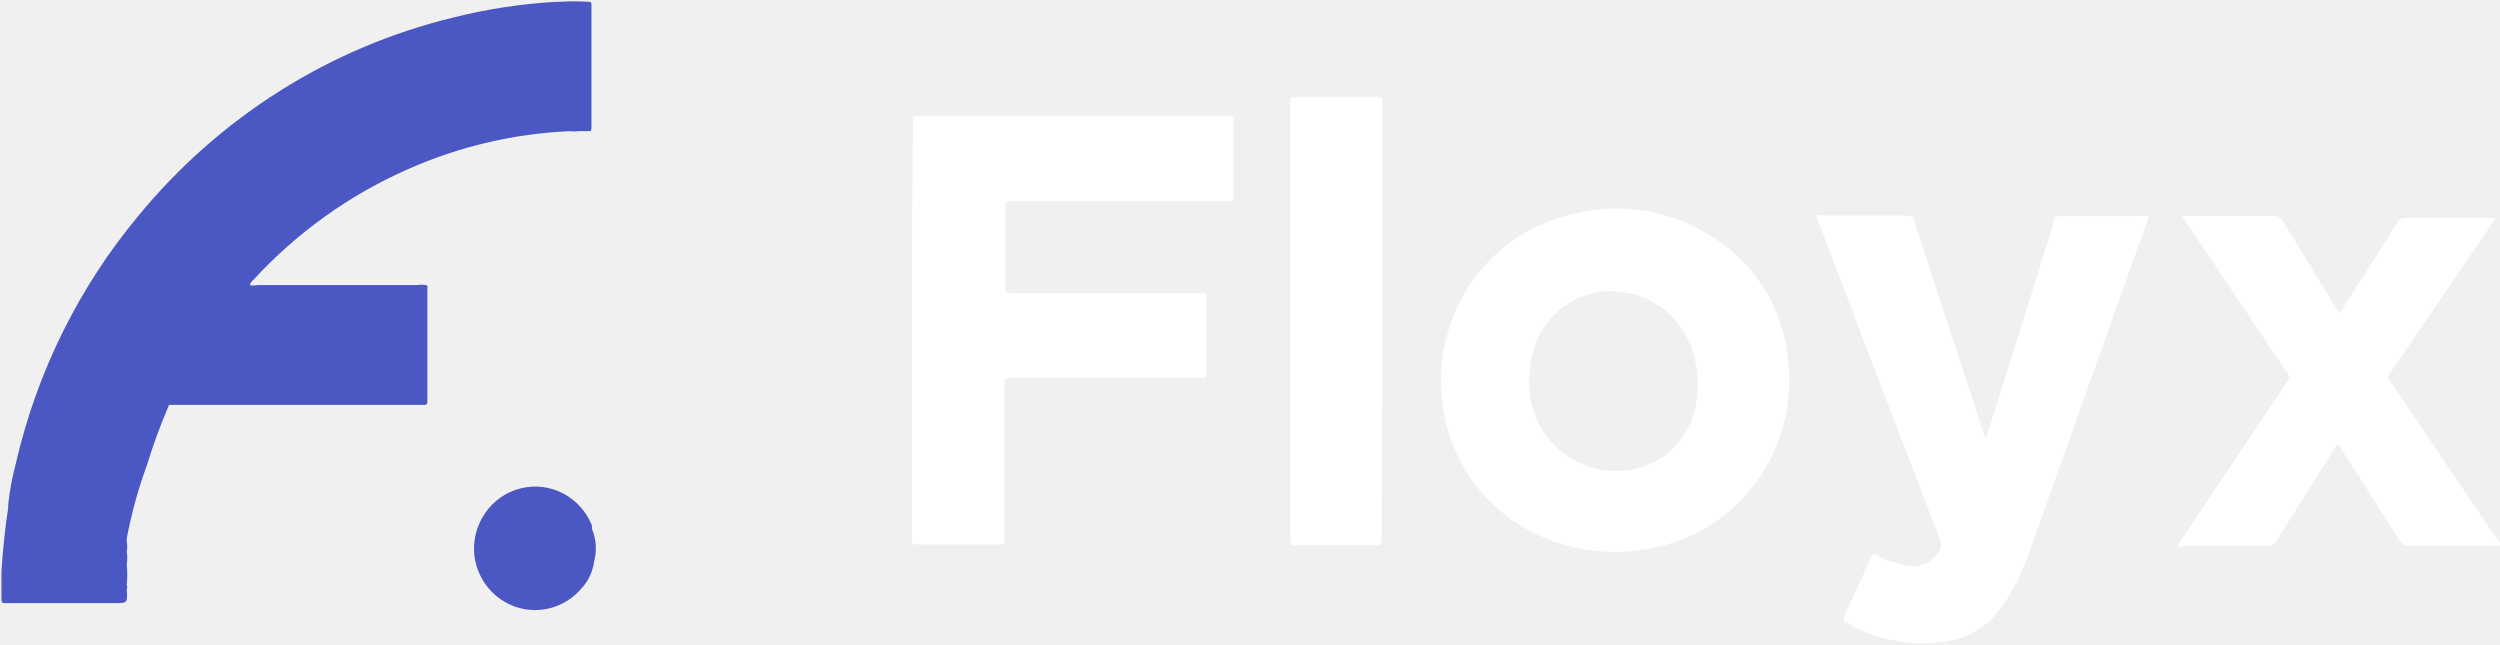
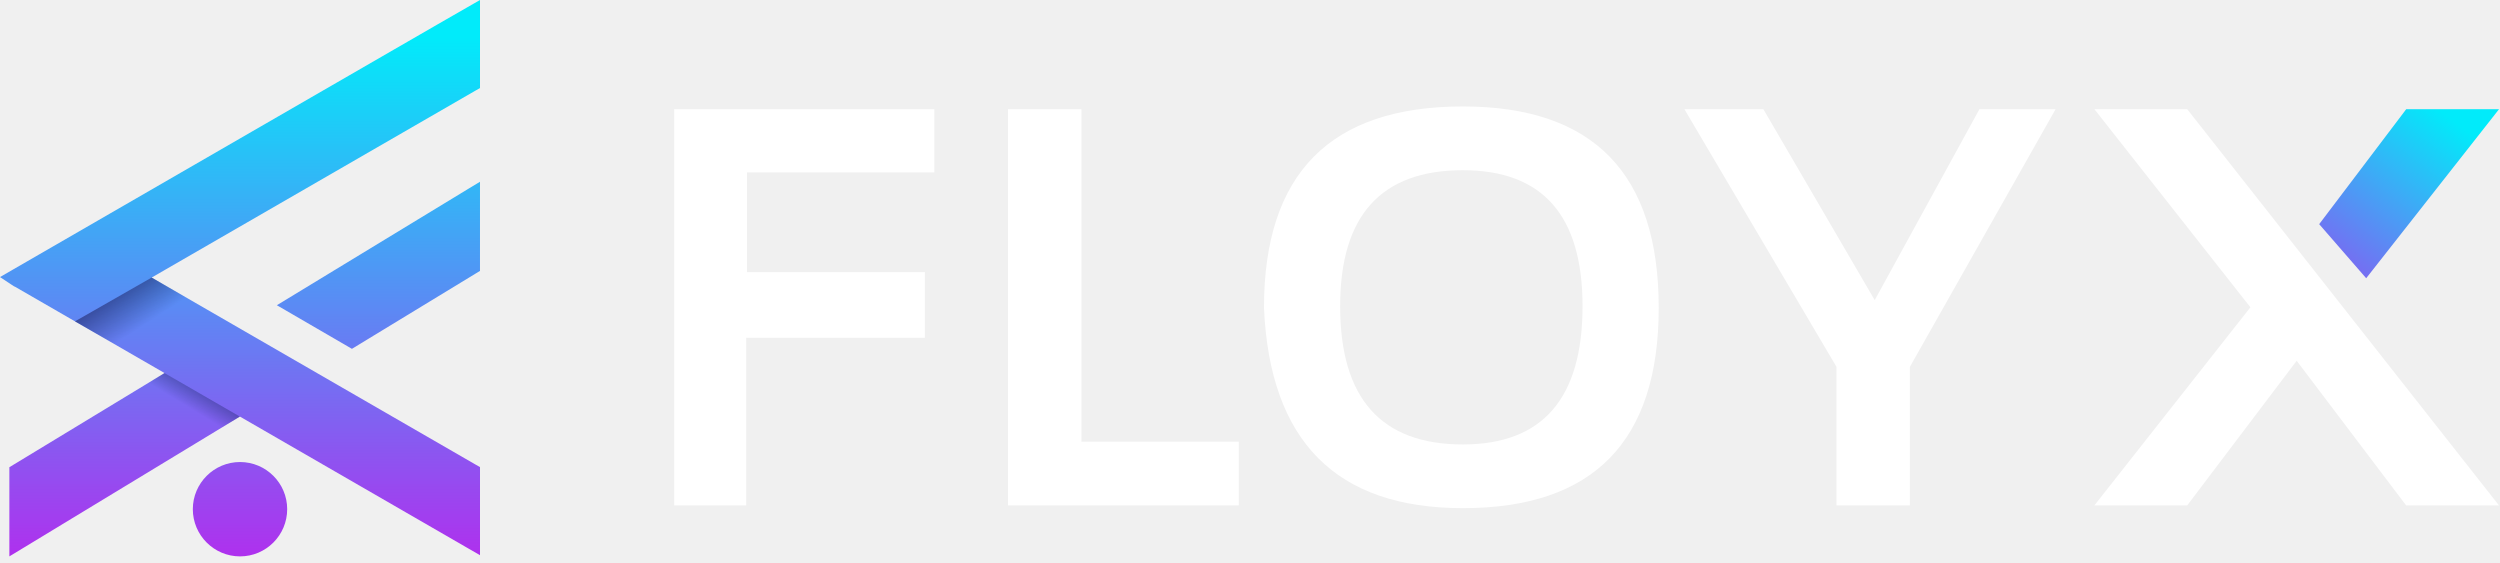
- <svg xmlns="http://www.w3.org/2000/svg" width="190" height="49" viewBox="0 0 190 49" fill="none">
-   <g clip-path="url(#clip0_5_4523)">
-     <path d="M32.344 21.666C32.138 21.627 31.925 21.627 31.718 21.666H19.581C19.382 21.71 19.176 21.71 18.977 21.666C19.035 21.505 19.136 21.364 19.268 21.257C22.573 17.668 26.567 14.81 31.003 12.859C34.912 11.124 39.104 10.144 43.364 9.968C43.549 10.003 43.738 10.003 43.923 9.968H44.705C44.884 9.968 44.951 9.968 44.951 9.695C44.951 9.422 44.951 9.49 44.951 9.377C44.951 6.479 44.951 3.581 44.951 0.683C44.951 0.683 44.951 0.478 44.951 0.364C44.951 0.25 44.951 0.137 44.75 0.137C44.006 0.09 43.259 0.09 42.515 0.137H42.314C39.644 0.282 36.995 0.686 34.401 1.343C25.063 3.617 16.692 8.892 10.528 16.387C6.001 21.82 2.806 28.271 1.207 35.208C0.933 36.23 0.739 37.273 0.625 38.326C0.619 38.409 0.619 38.493 0.625 38.576C0.38 40.17 0.223 41.763 0.111 43.379C0.111 44.084 0.111 44.79 0.111 45.495C0.111 45.745 0.111 45.859 0.447 45.837H8.673C9.701 45.837 9.701 45.837 9.634 44.79C9.657 44.74 9.67 44.685 9.67 44.63C9.67 44.575 9.657 44.521 9.634 44.471C9.684 43.941 9.684 43.408 9.634 42.878C9.684 42.561 9.684 42.239 9.634 41.922C9.681 41.674 9.681 41.419 9.634 41.171C9.641 41.088 9.641 41.004 9.634 40.921C9.993 39.014 10.509 37.141 11.176 35.322C11.649 33.773 12.208 32.253 12.852 30.77H32.188C32.389 30.77 32.478 30.77 32.478 30.497C32.478 30.224 32.478 30.247 32.478 30.133C32.478 28.236 32.478 26.34 32.478 24.443C32.478 23.601 32.478 22.782 32.478 21.94C32.478 21.871 32.568 21.689 32.344 21.666ZM19.156 21.803C19.156 21.803 19.156 21.826 19.178 21.803H19.156Z" fill="#4B57C3" />
-     <path d="M44.996 40.215C45.002 40.132 45.002 40.048 44.996 39.965C44.58 38.899 43.798 38.024 42.796 37.501C41.794 36.977 40.64 36.842 39.547 37.12C38.455 37.398 37.498 38.071 36.856 39.013C36.214 39.954 35.929 41.101 36.054 42.241C36.169 43.145 36.539 43.996 37.117 44.691C37.696 45.387 38.46 45.898 39.317 46.162C40.174 46.427 41.087 46.434 41.948 46.182C42.809 45.93 43.58 45.431 44.169 44.744C44.705 44.178 45.05 43.453 45.152 42.673C45.371 41.859 45.316 40.994 44.996 40.215Z" fill="#4B57C3" />
-     <path d="M93.19 8.808H69.921C69.295 8.808 69.384 8.808 69.384 9.377C69.325 14.611 69.295 19.831 69.295 25.035C69.295 26.871 69.295 28.714 69.295 30.565C69.295 34.009 69.295 37.461 69.295 40.92C69.295 41.353 69.295 41.376 69.653 41.376H76.001C76.359 41.376 76.359 41.376 76.359 40.989C76.359 40.602 76.359 40.784 76.359 40.67C76.359 36.922 76.359 33.167 76.359 29.404C76.359 28.654 76.358 28.744 76.984 28.744H91.178C91.648 28.744 91.67 28.744 91.67 28.267C91.67 26.461 91.67 24.655 91.67 22.85C91.67 22.19 91.67 22.281 91.089 22.281H76.94C76.425 22.281 76.425 22.281 76.425 21.78C76.425 19.762 76.425 17.744 76.425 15.726C76.425 15.271 76.425 15.271 76.873 15.271H93.503C93.682 15.271 93.749 15.271 93.749 15.021C93.749 14.771 93.749 14.816 93.749 14.702C93.749 12.927 93.749 11.159 93.749 9.399C93.771 8.739 93.883 8.808 93.19 8.808Z" fill="white" />
-     <path d="M160.941 16.432H156.672C156.202 16.432 156.202 16.432 156.046 16.864V17.069L151.128 32.705C151.098 32.913 151.013 33.11 150.882 33.273L150.726 32.841L145.518 16.91C145.339 16.386 145.339 16.386 144.802 16.386H138.588C138.404 16.343 138.213 16.343 138.029 16.386L138.208 16.864L142.679 28.608C144.243 32.705 145.816 36.801 147.395 40.898C147.48 41.047 147.524 41.215 147.524 41.387C147.524 41.559 147.48 41.728 147.395 41.876C147.148 42.286 146.786 42.611 146.356 42.81C145.925 43.009 145.447 43.072 144.981 42.992C144.196 42.889 143.437 42.634 142.746 42.241C142.366 42.036 142.366 42.036 142.165 42.445L140.22 46.724C140.019 47.157 140.019 47.157 140.443 47.384C142.707 48.668 145.326 49.148 147.887 48.75C149.35 48.562 150.695 47.833 151.665 46.701C152.056 46.248 152.407 45.761 152.715 45.245C153.278 44.291 153.749 43.285 154.123 42.241L163.176 16.842C163.176 16.728 163.333 16.591 163.176 16.409L160.941 16.432Z" fill="white" />
-     <path d="M189.755 40.966L182.222 29.814L181.574 28.858C181.549 28.833 181.529 28.803 181.515 28.77C181.502 28.736 181.495 28.701 181.495 28.665C181.495 28.629 181.502 28.593 181.515 28.56C181.529 28.527 181.549 28.497 181.574 28.471L181.775 28.176L189.353 17.046C189.483 16.911 189.582 16.748 189.643 16.569C189.643 16.569 189.442 16.569 189.353 16.569H182.825C182.697 16.559 182.57 16.589 182.458 16.654C182.347 16.719 182.257 16.816 182.2 16.933L178.087 23.396C178.03 23.539 177.937 23.665 177.818 23.76C177.672 23.624 177.551 23.462 177.461 23.282L173.504 16.819C173.441 16.684 173.338 16.573 173.21 16.499C173.082 16.426 172.935 16.395 172.789 16.409H166.284C166.15 16.409 166.016 16.409 165.86 16.409C165.926 16.586 166.025 16.748 166.15 16.887L173.773 28.267C174.085 28.744 174.108 28.585 173.773 29.086L165.815 40.966C165.673 41.123 165.566 41.309 165.502 41.512H172.208C172.374 41.528 172.542 41.493 172.689 41.412C172.836 41.331 172.956 41.208 173.035 41.057C174.465 38.781 175.918 36.505 177.349 34.229C177.431 34.051 177.554 33.895 177.707 33.774L178.02 34.252L182.378 41.08C182.445 41.21 182.549 41.317 182.677 41.386C182.805 41.455 182.95 41.483 183.094 41.467H189.621C189.755 41.467 189.889 41.467 190.023 41.467C190.157 41.467 189.844 40.966 189.755 40.966Z" fill="white" />
-     <path d="M105.059 8.239C105.059 8.079 105.059 7.92 105.059 7.761C105.059 7.601 105.059 7.374 104.679 7.374H98.465C98.062 7.374 98.062 7.374 98.062 7.784C98.062 8.193 98.062 7.988 98.062 8.102C98.062 13.519 98.062 18.935 98.062 24.352C98.062 29.769 98.062 35.269 98.062 40.852C98.062 41.49 98.062 41.421 98.621 41.421H104.366C105.081 41.421 105.014 41.421 105.014 40.784C105.044 29.936 105.059 19.087 105.059 8.239Z" fill="white" />
-     <path d="M130.453 18.207C128.832 17.095 126.994 16.352 125.065 16.03C123.136 15.708 121.161 15.814 119.276 16.341C116.477 17.009 113.986 18.629 112.214 20.934C110.442 23.239 109.495 26.091 109.53 29.018C109.516 31.375 110.149 33.689 111.358 35.7C112.566 37.71 114.302 39.337 116.37 40.397C119.233 41.875 122.507 42.308 125.647 41.626C128.822 41.015 131.649 39.193 133.551 36.533C135.453 33.874 136.288 30.575 135.884 27.311C135.712 25.474 135.135 23.701 134.194 22.125C133.253 20.548 131.974 19.209 130.453 18.207ZM128.441 32.181C128.007 33.195 127.305 34.066 126.413 34.697C125.521 35.328 124.474 35.694 123.389 35.754C122.45 35.848 121.502 35.733 120.61 35.418C119.719 35.103 118.905 34.595 118.225 33.928C117.545 33.262 117.015 32.454 116.672 31.559C116.329 30.664 116.18 29.704 116.236 28.744C116.234 27.971 116.355 27.203 116.594 26.469C116.996 25.17 117.807 24.042 118.902 23.261C119.997 22.479 121.315 22.087 122.651 22.144C124.15 22.176 125.59 22.739 126.725 23.736C127.859 24.733 128.616 26.102 128.866 27.607C129.205 29.161 129.057 30.785 128.441 32.249V32.181Z" fill="white" />
-   </g>
+ <svg xmlns="http://www.w3.org/2000/svg" width="169" height="38" viewBox="0 0 169 38" fill="none">
+   <path d="M63.16 7.383V11.653H50.499V18.396H62.523V22.834H50.444V34.163H45.574V7.383H63.16Z" fill="white" />
+   <path d="M73.106 7.383V29.857H83.743V34.163H68.141V7.383H73.106Z" fill="white" />
+   <path d="M85.445 20.81C85.445 11.734 89.928 7.196 98.89 7.196C107.716 7.196 112.129 11.734 112.129 20.81C112.129 29.838 107.716 34.351 98.89 34.351C90.326 34.351 85.843 29.838 85.445 20.81ZM98.89 30.045C104.282 30.045 106.98 26.931 106.98 20.7C106.98 14.568 104.282 11.506 98.89 11.506C93.359 11.506 90.594 14.572 90.594 20.7C90.594 26.931 93.359 30.045 98.89 30.045Z" fill="white" />
+   <path d="M113.867 7.383H119.204L126.731 20.288L133.808 7.383H138.958L129.108 24.8V34.163H124.147V24.8L113.867 7.383Z" fill="white" />
+   <path d="M147.857 7.383H141.582L152.127 20.773L141.582 34.163H147.857L155.255 24.388L162.653 34.163H168.929L147.857 7.383Z" fill="white" />
+   <path d="M31.557 0.512L29.584 1.645L0.832 18.248L0 18.73L0.802 19.26L0.972 19.371H0.994L11.123 25.219L0.92 31.41L0.633 31.583V31.918V36.555V37.612L1.538 37.063L16.217 28.16L31.553 37.015L32.448 37.531V36.5V31.918V31.576L32.15 31.406L10.25 18.764L32.15 6.121L32.448 5.951V5.606V1.027V0L31.557 0.512Z" fill="url(#paint0_linear_1036_10036)" />
+   <path d="M18.715 20.633L23.79 23.581L32.16 18.488L32.447 18.314V17.98V13.342V12.286L31.542 12.834L18.715 20.633Z" fill="url(#paint1_linear_1036_10036)" />
+   <path d="M16.226 31.233C14.467 31.233 13.035 32.665 13.035 34.42C13.035 36.18 14.467 37.612 16.226 37.612C17.985 37.612 19.414 36.18 19.414 34.42C19.414 32.661 17.985 31.233 16.226 31.233Z" fill="url(#paint2_linear_1036_10036)" />
+   <path d="M10.252 18.763L5.07 21.723L11.125 25.219L15.534 21.811L10.252 18.763Z" fill="url(#paint3_linear_1036_10036)" />
+   <path d="M11.119 25.219L16.213 28.16L8.661 32.742L4.34 29.334L11.119 25.219Z" fill="url(#paint4_linear_1036_10036)" />
+   <path d="M168.934 7.383H162.659L156.777 15.153L159.954 18.808L168.934 7.383Z" fill="url(#paint5_linear_1036_10036)" />
  <defs>
-     <clipPath id="clip0_5_4523">
-       <rect width="190" height="49" fill="white" />
-     </clipPath>
+     <linearGradient id="paint0_linear_1036_10036" x1="16.223" y1="39.943" x2="16.223" y2="2.458" gradientUnits="userSpaceOnUse">
+       <stop stop-color="#BA24ED" />
+       <stop offset="1" stop-color="#01EBFA" />
+     </linearGradient>
+     <linearGradient id="paint1_linear_1036_10036" x1="25.58" y1="39.943" x2="25.58" y2="2.459" gradientUnits="userSpaceOnUse">
+       <stop stop-color="#BA24ED" />
+       <stop offset="1" stop-color="#01EBFA" />
+     </linearGradient>
+     <linearGradient id="paint2_linear_1036_10036" x1="16.225" y1="39.943" x2="16.225" y2="2.458" gradientUnits="userSpaceOnUse">
+       <stop stop-color="#BA24ED" />
+       <stop offset="1" stop-color="#01EBFA" />
+     </linearGradient>
+     <linearGradient id="paint3_linear_1036_10036" x1="7.792" y1="17.905" x2="10.233" y2="21.66" gradientUnits="userSpaceOnUse">
+       <stop stop-color="#21286B" />
+       <stop offset="1" stop-color="#21286B" stop-opacity="0" />
+     </linearGradient>
+     <linearGradient id="paint4_linear_1036_10036" x1="13.138" y1="24.043" x2="11.476" y2="26.775" gradientUnits="userSpaceOnUse">
+       <stop stop-color="#21286B" />
+       <stop offset="1" stop-color="#21286B" stop-opacity="0" />
+     </linearGradient>
+     <linearGradient id="paint5_linear_1036_10036" x1="153.872" y1="23.08" x2="165.456" y2="7.831" gradientUnits="userSpaceOnUse">
+       <stop stop-color="#BA24ED" />
+       <stop offset="1" stop-color="#01EBFA" />
+     </linearGradient>
  </defs>
</svg>
